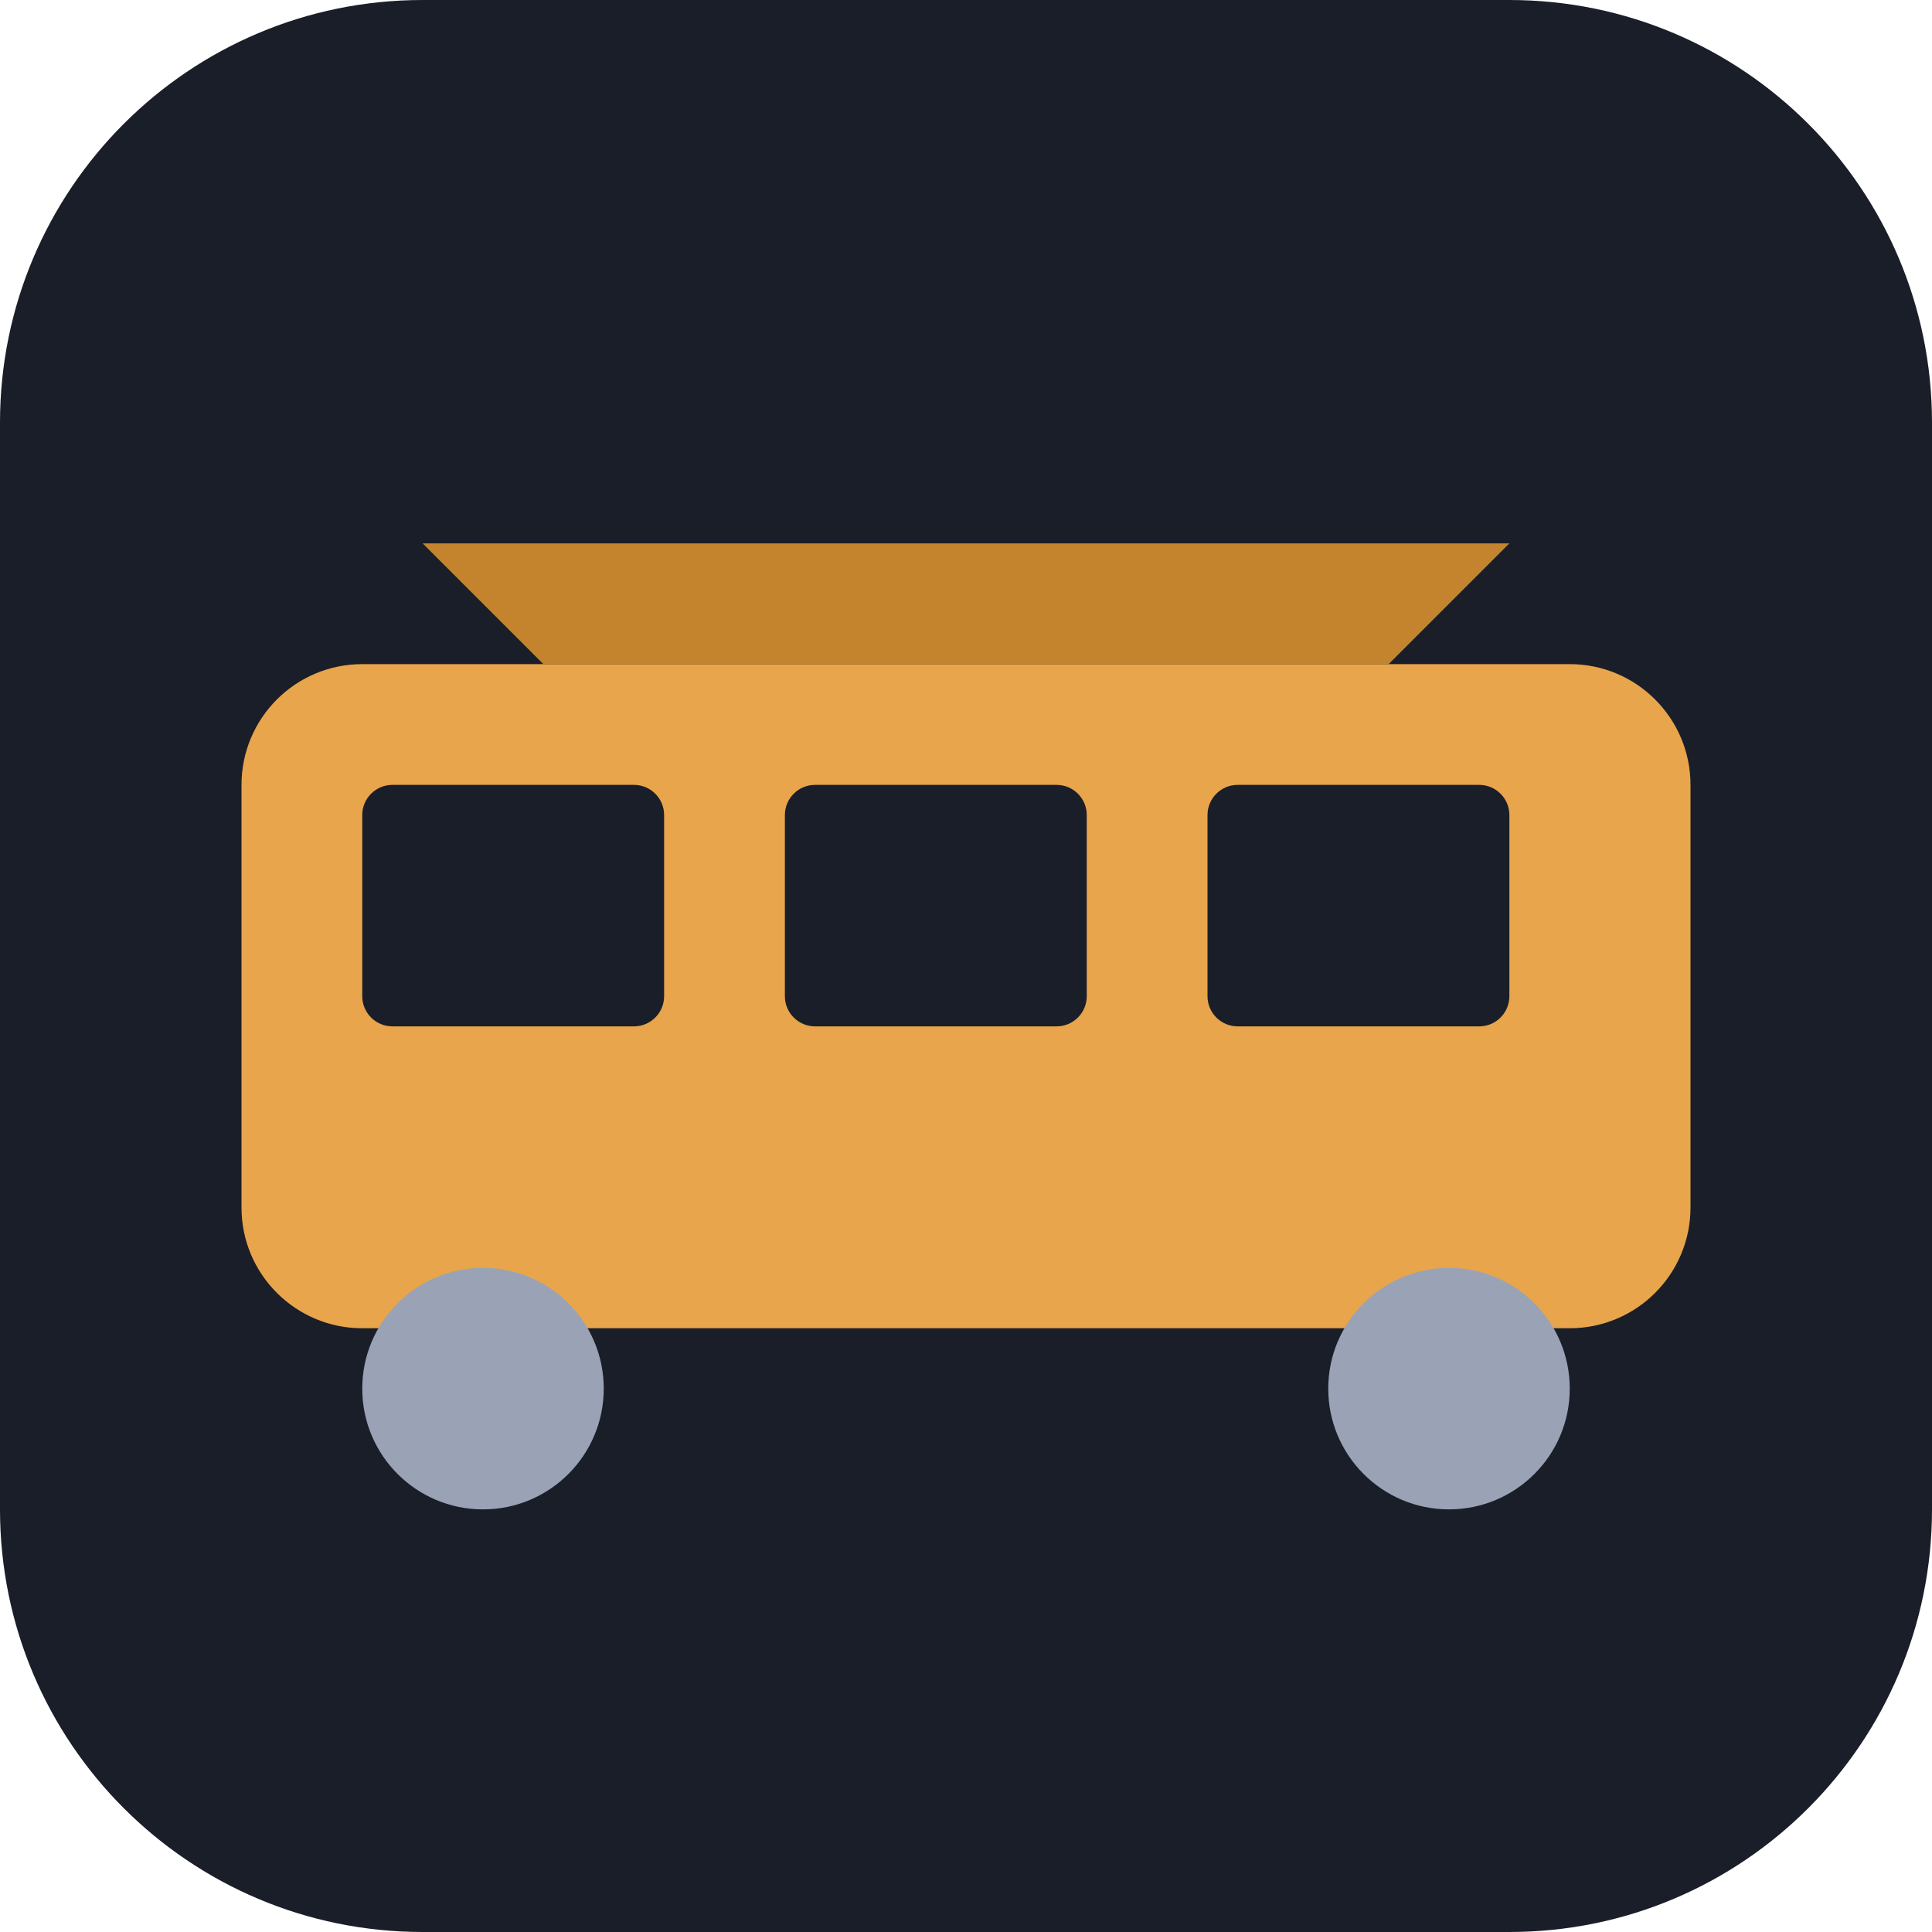
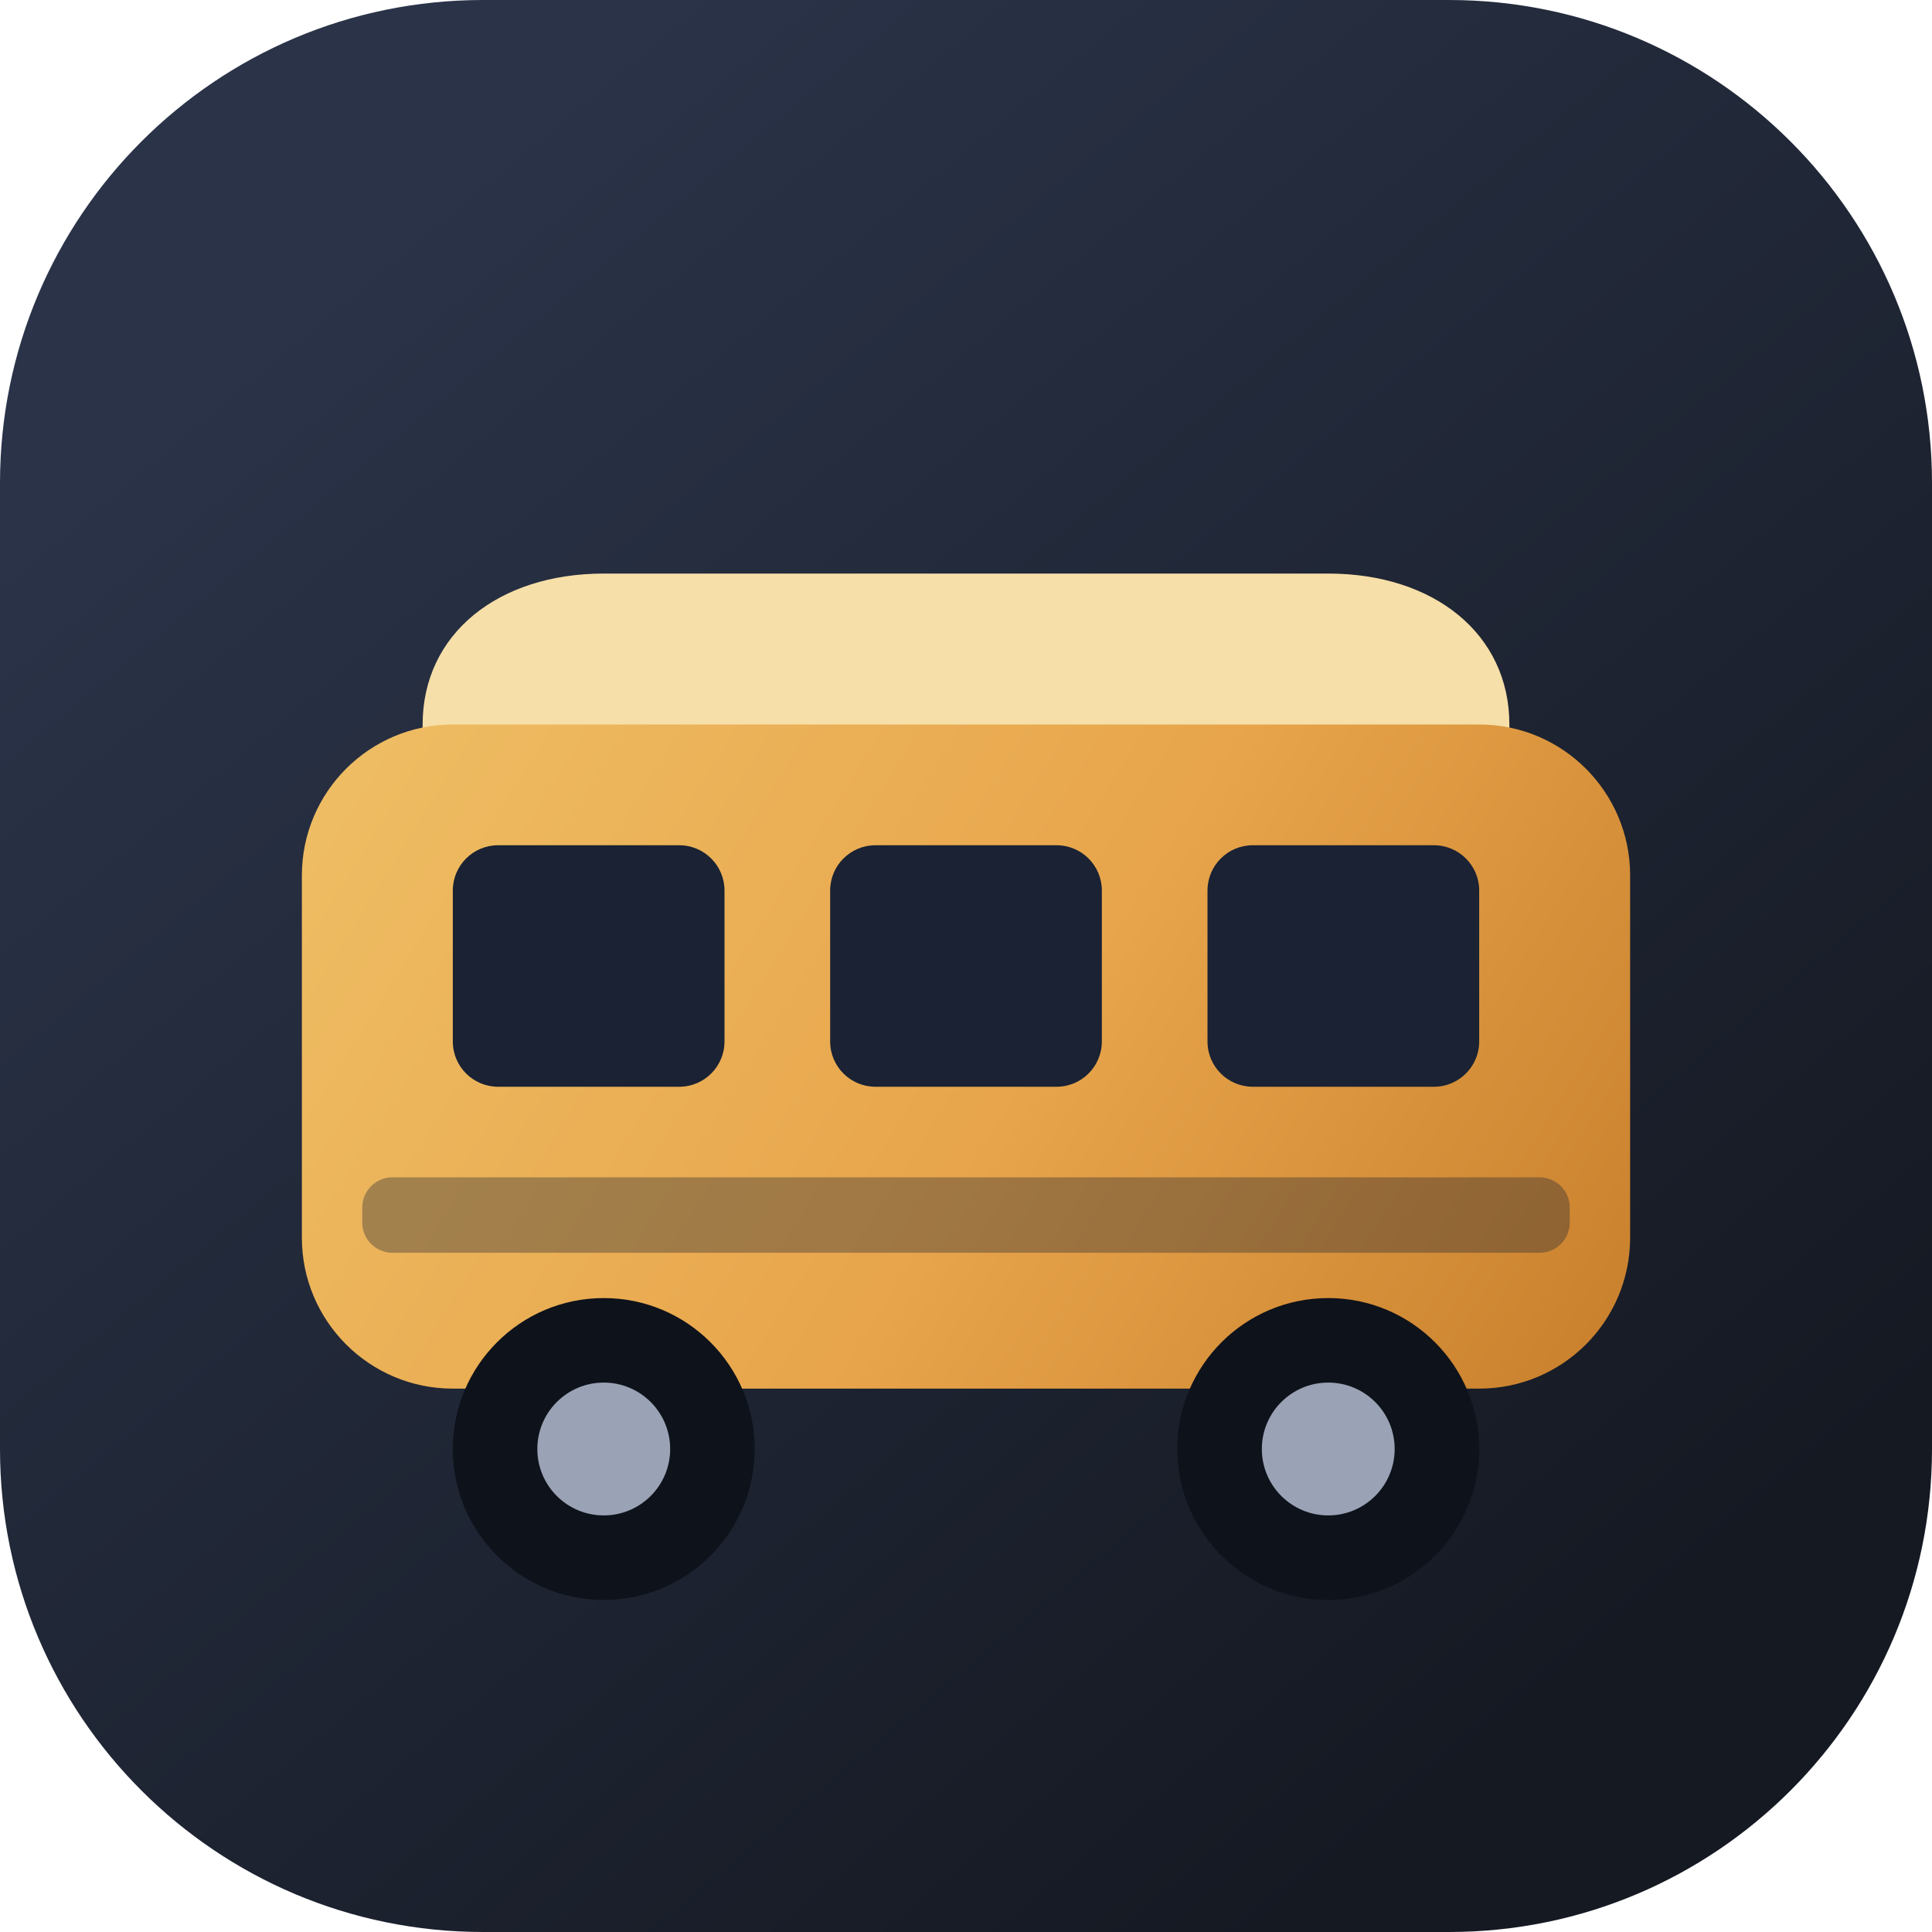
<svg xmlns="http://www.w3.org/2000/svg" viewBox="0 0 64 64" fill="none">
-   <rect width="64" height="64" rx="14" fill="#1a1e28" />
-   <rect x="8" y="22" width="48" height="22" rx="4" fill="#e8a54b" />
-   <rect x="12" y="26" width="10" height="8" rx="1" fill="#1a1e28" />
-   <rect x="26" y="26" width="10" height="8" rx="1" fill="#1a1e28" />
-   <rect x="40" y="26" width="10" height="8" rx="1" fill="#1a1e28" />
-   <circle cx="16" cy="46" r="4" fill="#9aa3b5" />
-   <circle cx="48" cy="46" r="4" fill="#9aa3b5" />
-   <path d="M14 18h36l-4 4H18l-4-4z" fill="#c4842e" />
+   <defs>
+     <linearGradient id="b" x1="8" y1="18" x2="56" y2="48" gradientUnits="userSpaceOnUse">
+       <stop stop-color="#F0C36A" />
+       <stop offset="0.55" stop-color="#E8A54B" />
+       <stop offset="1" stop-color="#C47A28" />
+     </linearGradient>
+     <linearGradient id="g" x1="12" y1="8" x2="52" y2="56" gradientUnits="userSpaceOnUse">
+       <stop stop-color="#2A3348" />
+       <stop offset="1" stop-color="#151922" />
+     </linearGradient>
+   </defs>
+   <rect width="64" height="64" rx="16" fill="url(#g)" />
+   <path d="M14 24c0-3 2.5-5 6-5h24c3.5 0 6 2 6 5v2H14v-2z" fill="#F6DFA8" />
+   <rect x="10" y="24" width="44" height="22" rx="5" fill="url(#b)" />
+   <rect x="15" y="28" width="9" height="8" rx="1.5" fill="#1A2233" />
+   <rect x="27.5" y="28" width="9" height="8" rx="1.5" fill="#1A2233" />
+   <rect x="40" y="28" width="9" height="8" rx="1.5" fill="#1A2233" />
+   <rect x="12" y="39" width="40" height="2.5" rx="1" fill="#1A2233" opacity="0.35" />
+   <circle cx="20" cy="48" r="5" fill="#0E121A" />
+   <circle cx="20" cy="48" r="2.2" fill="#9AA3B5" />
+   <circle cx="44" cy="48" r="5" fill="#0E121A" />
+   <circle cx="44" cy="48" r="2.2" fill="#9AA3B5" />
</svg>
